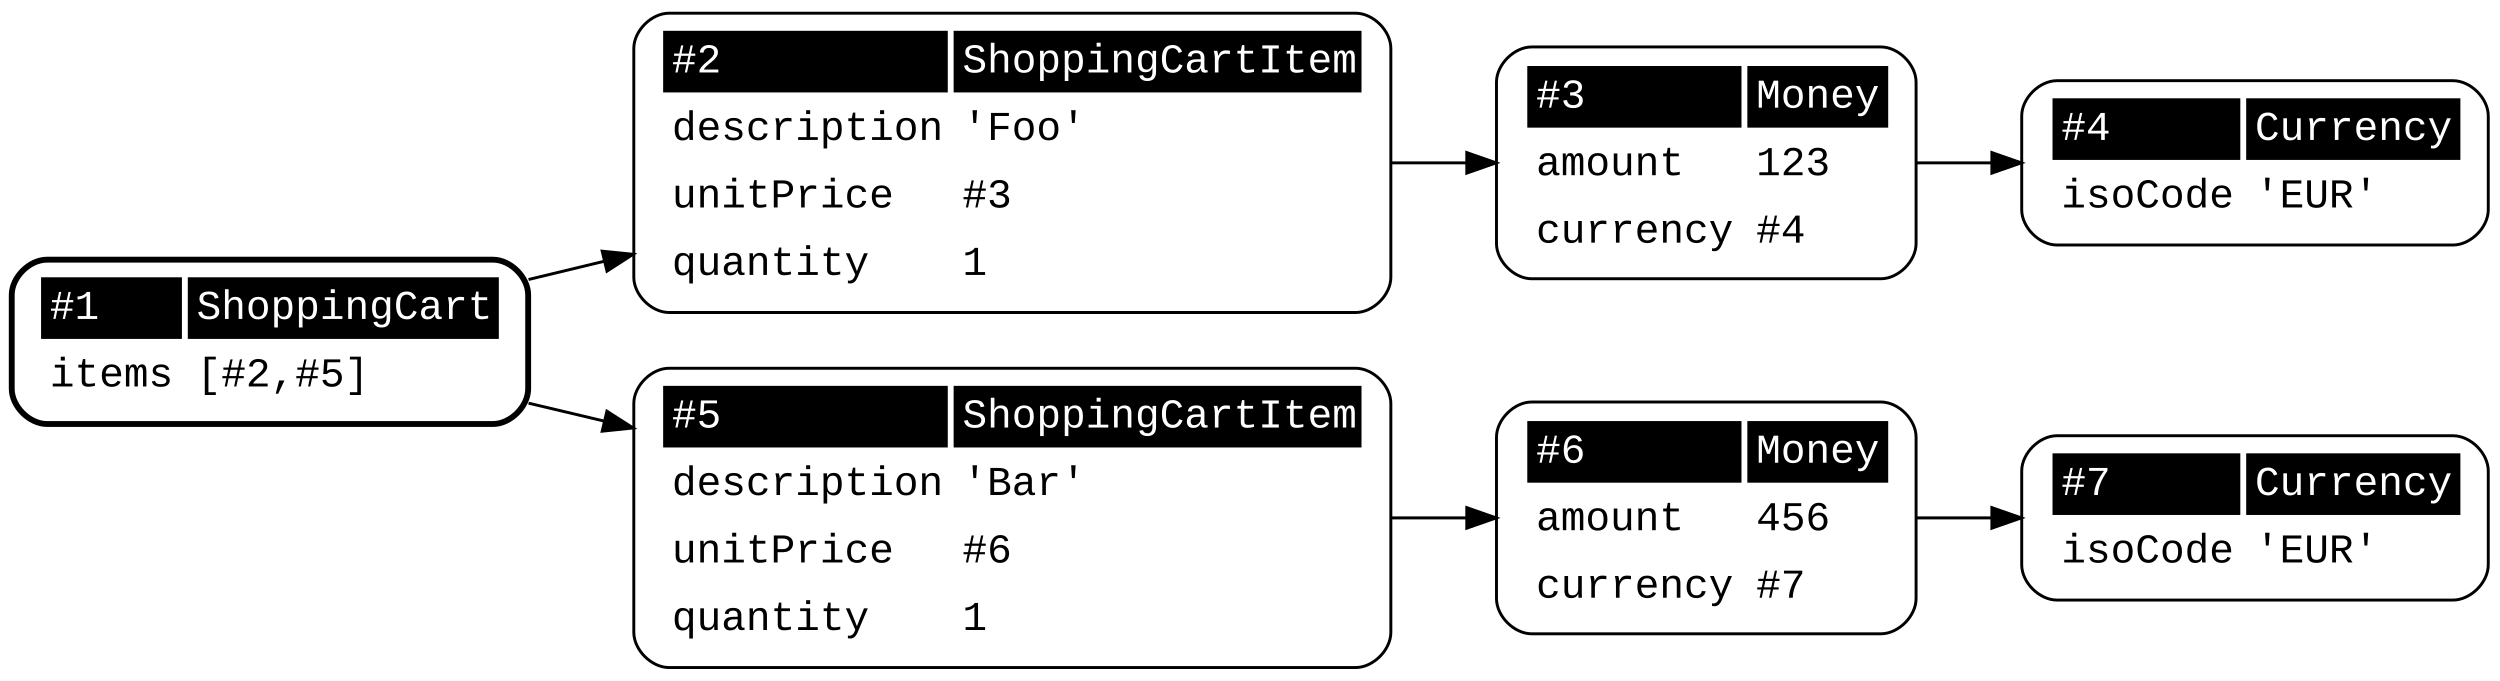
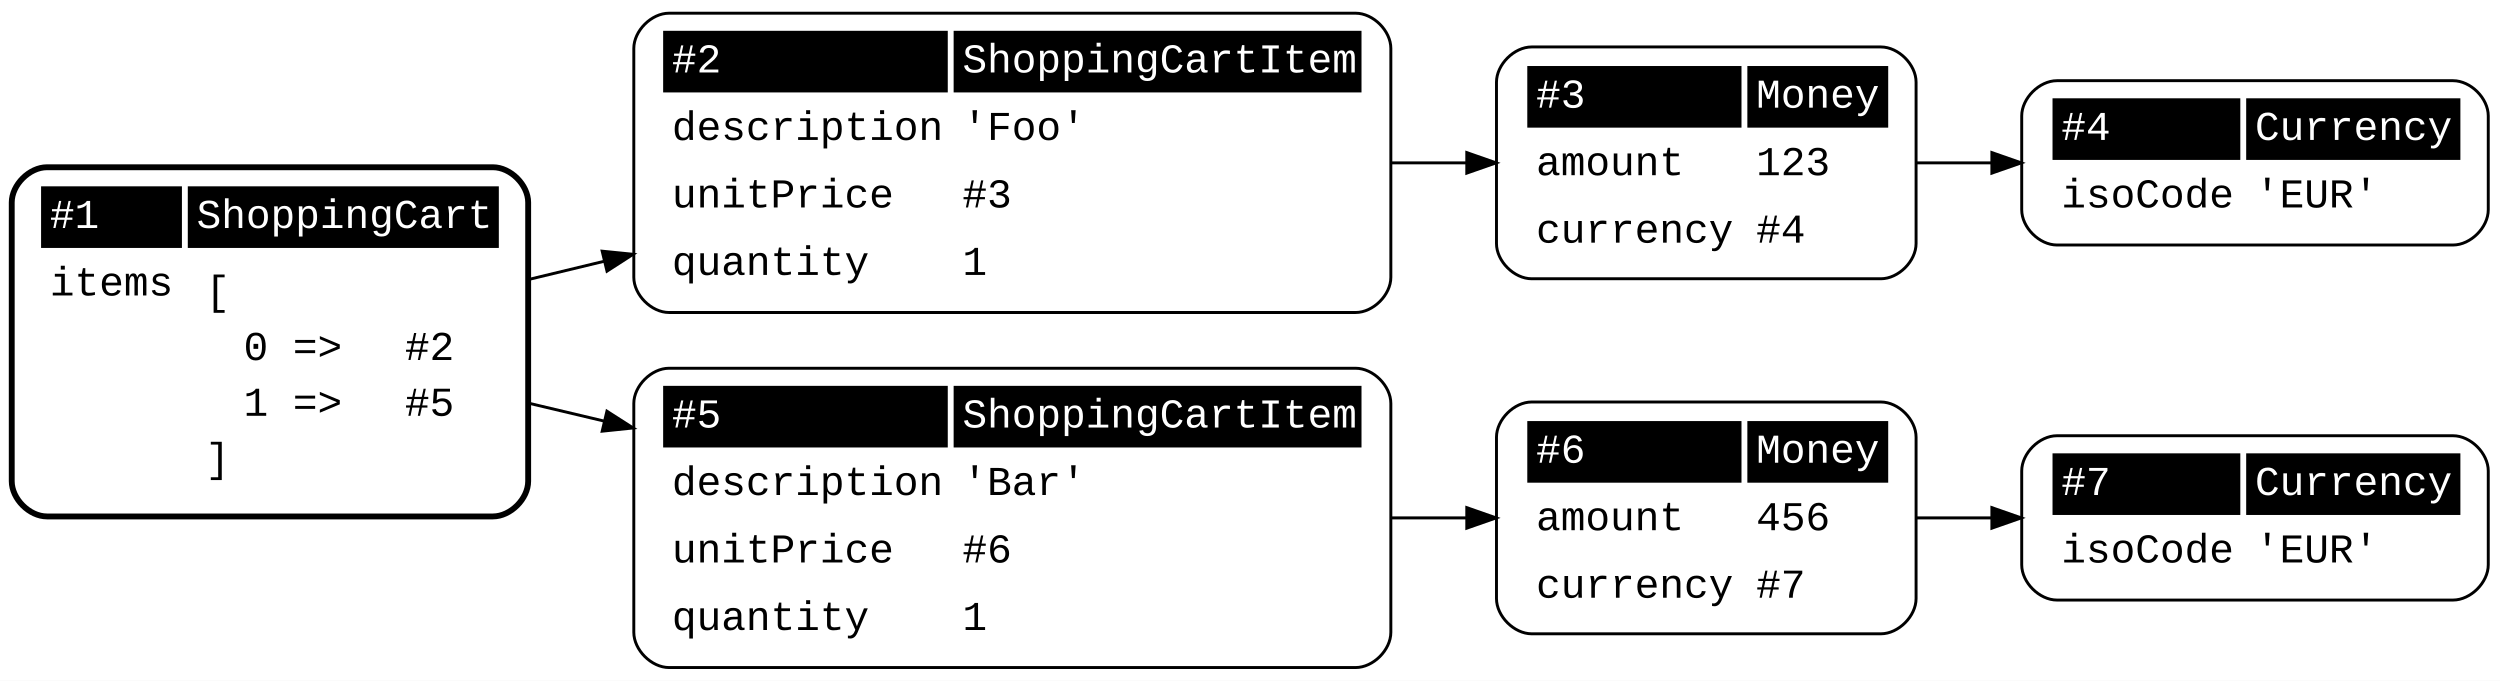
<svg xmlns="http://www.w3.org/2000/svg" width="852pt" height="232pt" viewBox="0.00 0.00 852.00 232.00">
  <g id="graph0" class="graph" transform="scale(1 1) rotate(0) translate(4 228)">
    <polygon fill="#ffffff" stroke="transparent" points="-4,4 -4,-228 848,-228 848,4 -4,4" />
    <g id="node1" class="node">
-       <path fill="#ffffff" stroke="#000000" stroke-width="2" d="M12,-83.5C12,-83.5 164,-83.5 164,-83.5 170,-83.5 176,-89.5 176,-95.5 176,-95.5 176,-127.5 176,-127.5 176,-133.5 170,-139.5 164,-139.5 164,-139.5 12,-139.5 12,-139.5 6,-139.5 0,-133.5 0,-127.5 0,-127.5 0,-95.5 0,-95.5 0,-89.5 6,-83.5 12,-83.5" />
-       <polygon fill="#ffffff" stroke="transparent" points="8,-87.5 8,-135.5 168,-135.5 168,-87.5 8,-87.5" />
-       <polygon fill="#000000" stroke="transparent" points="10,-112.5 10,-133.5 58,-133.5 58,-112.5 10,-112.5" />
-       <text text-anchor="start" x="13" y="-119.3" font-family="Courier New" font-size="14.00" fill="#ffffff">#1</text>
-       <polygon fill="#000000" stroke="transparent" points="60,-112.5 60,-133.5 166,-133.5 166,-112.5 60,-112.5" />
-       <text text-anchor="start" x="63" y="-119.3" font-family="Courier New" font-size="14.00" fill="#ffffff">ShoppingCart</text>
-       <text text-anchor="start" x="13" y="-96.3" font-family="Courier New" font-size="14.00" fill="#000000">items</text>
-       <text text-anchor="start" x="63" y="-96.3" font-family="Courier New" font-size="14.00" fill="#000000">[#2,#5]</text>
+       <path fill="#ffffff" stroke="#000000" stroke-width="2" d="M12,-52C12,-52 164,-52 164,-52 170,-52 176,-58 176,-64 176,-64 176,-159 176,-159 176,-165 170,-171 164,-171 164,-171 12,-171 12,-171 6,-171 0,-165 0,-159 0,-159 0,-64 0,-64 0,-58 6,-52 12,-52" />
+       <polygon fill="#ffffff" stroke="transparent" points="8,-56 8,-167 168,-167 168,-56 8,-56" />
+       <polygon fill="#000000" stroke="transparent" points="10,-143.5 10,-164.5 58,-164.5 58,-143.5 10,-143.5" />
+       <text text-anchor="start" x="13" y="-150.3" font-family="Courier New" font-size="14.00" fill="#ffffff">#1</text>
+       <polygon fill="#000000" stroke="transparent" points="60,-143.5 60,-164.5 166,-164.5 166,-143.5 60,-143.5" />
+       <text text-anchor="start" x="63" y="-150.3" font-family="Courier New" font-size="14.00" fill="#ffffff">ShoppingCart</text>
+       <text text-anchor="start" x="13" y="-127.3" font-family="Courier New" font-size="14.00" fill="#000000">items</text>
+       <polygon fill="#ffffff" stroke="transparent" points="63,-60.5 63,-138.5 163,-138.5 163,-60.5 63,-60.5" />
+       <text text-anchor="start" x="66" y="-124.3" font-family="Courier New" font-size="14.00" fill="#000000">[</text>
+       <text text-anchor="start" x="79" y="-105.3" font-family="Courier New" font-size="14.00" fill="#000000">0 =&gt; </text>
+       <text text-anchor="start" x="134" y="-105.3" font-family="Courier New" font-size="14.00" fill="#000000">#2</text>
+       <text text-anchor="start" x="79" y="-86.3" font-family="Courier New" font-size="14.00" fill="#000000">1 =&gt; </text>
+       <text text-anchor="start" x="134" y="-86.3" font-family="Courier New" font-size="14.00" fill="#000000">#5</text>
+       <text text-anchor="start" x="66" y="-67.3" font-family="Courier New" font-size="14.00" fill="#000000">]</text>
    </g>
    <g id="node2" class="node">
      <path fill="#ffffff" stroke="#000000" d="M224,-121.5C224,-121.5 458,-121.5 458,-121.5 464,-121.5 470,-127.5 470,-133.5 470,-133.5 470,-211.5 470,-211.5 470,-217.5 464,-223.5 458,-223.5 458,-223.5 224,-223.5 224,-223.5 218,-223.5 212,-217.5 212,-211.5 212,-211.5 212,-133.5 212,-133.5 212,-127.5 218,-121.5 224,-121.5" />
      <polygon fill="#ffffff" stroke="transparent" points="220,-125.5 220,-219.5 462,-219.5 462,-125.5 220,-125.5" />
      <polygon fill="#000000" stroke="transparent" points="222,-196.5 222,-217.5 319,-217.5 319,-196.5 222,-196.5" />
      <text text-anchor="start" x="225" y="-203.3" font-family="Courier New" font-size="14.00" fill="#ffffff">#2</text>
      <polygon fill="#000000" stroke="transparent" points="321,-196.5 321,-217.5 460,-217.5 460,-196.5 321,-196.5" />
      <text text-anchor="start" x="324" y="-203.3" font-family="Courier New" font-size="14.00" fill="#ffffff">ShoppingCartItem</text>
      <text text-anchor="start" x="225" y="-180.3" font-family="Courier New" font-size="14.00" fill="#000000">description</text>
      <text text-anchor="start" x="324" y="-180.3" font-family="Courier New" font-size="14.00" fill="#000000">'Foo'</text>
      <text text-anchor="start" x="225" y="-157.3" font-family="Courier New" font-size="14.00" fill="#000000">unitPrice</text>
      <text text-anchor="start" x="324" y="-157.3" font-family="Courier New" font-size="14.00" fill="#000000">#3</text>
      <text text-anchor="start" x="225" y="-134.3" font-family="Courier New" font-size="14.00" fill="#000000">quantity</text>
      <text text-anchor="start" x="324" y="-134.3" font-family="Courier New" font-size="14.00" fill="#000000">1</text>
    </g>
    <g id="edge1" class="edge">
      <path fill="none" stroke="#000000" d="M176.132,-132.749C184.525,-134.773 193.166,-136.856 201.889,-138.959" />
      <polygon fill="#000000" stroke="#000000" points="201.22,-142.398 211.762,-141.34 202.861,-135.593 201.22,-142.398" />
    </g>
    <g id="node5" class="node">
      <path fill="#ffffff" stroke="#000000" d="M224,-.5C224,-.5 458,-.5 458,-.5 464,-.5 470,-6.5 470,-12.5 470,-12.5 470,-90.5 470,-90.5 470,-96.5 464,-102.5 458,-102.5 458,-102.5 224,-102.5 224,-102.5 218,-102.5 212,-96.5 212,-90.5 212,-90.5 212,-12.5 212,-12.5 212,-6.5 218,-.5 224,-.5" />
      <polygon fill="#ffffff" stroke="transparent" points="220,-4.5 220,-98.5 462,-98.5 462,-4.5 220,-4.5" />
      <polygon fill="#000000" stroke="transparent" points="222,-75.5 222,-96.5 319,-96.5 319,-75.5 222,-75.5" />
      <text text-anchor="start" x="225" y="-82.3" font-family="Courier New" font-size="14.00" fill="#ffffff">#5</text>
      <polygon fill="#000000" stroke="transparent" points="321,-75.5 321,-96.5 460,-96.5 460,-75.5 321,-75.5" />
      <text text-anchor="start" x="324" y="-82.3" font-family="Courier New" font-size="14.00" fill="#ffffff">ShoppingCartItem</text>
      <text text-anchor="start" x="225" y="-59.3" font-family="Courier New" font-size="14.00" fill="#000000">description</text>
      <text text-anchor="start" x="324" y="-59.3" font-family="Courier New" font-size="14.00" fill="#000000">'Bar'</text>
      <text text-anchor="start" x="225" y="-36.3" font-family="Courier New" font-size="14.00" fill="#000000">unitPrice</text>
      <text text-anchor="start" x="324" y="-36.3" font-family="Courier New" font-size="14.00" fill="#000000">#6</text>
      <text text-anchor="start" x="225" y="-13.3" font-family="Courier New" font-size="14.00" fill="#000000">quantity</text>
      <text text-anchor="start" x="324" y="-13.3" font-family="Courier New" font-size="14.00" fill="#000000">1</text>
    </g>
    <g id="edge2" class="edge">
      <path fill="none" stroke="#000000" d="M176.132,-90.599C184.525,-88.609 193.166,-86.559 201.889,-84.491" />
      <polygon fill="#000000" stroke="#000000" points="202.839,-87.862 211.762,-82.149 201.224,-81.051 202.839,-87.862" />
    </g>
    <g id="node3" class="node">
      <path fill="#ffffff" stroke="#000000" d="M518,-133C518,-133 637,-133 637,-133 643,-133 649,-139 649,-145 649,-145 649,-200 649,-200 649,-206 643,-212 637,-212 637,-212 518,-212 518,-212 512,-212 506,-206 506,-200 506,-200 506,-145 506,-145 506,-139 512,-133 518,-133" />
      <polygon fill="#ffffff" stroke="transparent" points="514,-137 514,-208 641,-208 641,-137 514,-137" />
      <polygon fill="#000000" stroke="transparent" points="516.5,-184.5 516.5,-205.5 589.5,-205.5 589.5,-184.5 516.5,-184.5" />
      <text text-anchor="start" x="519.5" y="-191.3" font-family="Courier New" font-size="14.00" fill="#ffffff">#3</text>
      <polygon fill="#000000" stroke="transparent" points="591.5,-184.5 591.5,-205.5 639.5,-205.5 639.5,-184.5 591.5,-184.5" />
      <text text-anchor="start" x="594.5" y="-191.3" font-family="Courier New" font-size="14.00" fill="#ffffff">Money</text>
      <text text-anchor="start" x="519.5" y="-168.3" font-family="Courier New" font-size="14.00" fill="#000000">amount</text>
      <text text-anchor="start" x="594.5" y="-168.3" font-family="Courier New" font-size="14.00" fill="#000000">123</text>
      <text text-anchor="start" x="519.5" y="-145.3" font-family="Courier New" font-size="14.00" fill="#000000">currency</text>
      <text text-anchor="start" x="594.5" y="-145.3" font-family="Courier New" font-size="14.00" fill="#000000">#4</text>
    </g>
    <g id="edge3" class="edge">
      <path fill="none" stroke="#000000" d="M470.322,-172.5C478.89,-172.5 487.38,-172.5 495.609,-172.5" />
      <polygon fill="#000000" stroke="#000000" points="495.88,-176 505.88,-172.5 495.88,-169 495.88,-176" />
    </g>
    <g id="node4" class="node">
      <path fill="#ffffff" stroke="#000000" d="M697,-144.5C697,-144.5 832,-144.5 832,-144.5 838,-144.5 844,-150.5 844,-156.5 844,-156.5 844,-188.5 844,-188.5 844,-194.5 838,-200.5 832,-200.5 832,-200.5 697,-200.5 697,-200.5 691,-200.5 685,-194.5 685,-188.5 685,-188.5 685,-156.5 685,-156.5 685,-150.5 691,-144.5 697,-144.5" />
      <polygon fill="#ffffff" stroke="transparent" points="693,-148.5 693,-196.5 836,-196.5 836,-148.5 693,-148.5" />
      <polygon fill="#000000" stroke="transparent" points="695.5,-173.5 695.5,-194.5 759.5,-194.5 759.5,-173.5 695.5,-173.5" />
      <text text-anchor="start" x="698.5" y="-180.3" font-family="Courier New" font-size="14.00" fill="#ffffff">#4</text>
      <polygon fill="#000000" stroke="transparent" points="761.5,-173.5 761.5,-194.5 834.5,-194.5 834.5,-173.5 761.5,-173.5" />
      <text text-anchor="start" x="764.5" y="-180.3" font-family="Courier New" font-size="14.00" fill="#ffffff">Currency</text>
      <text text-anchor="start" x="698.5" y="-157.3" font-family="Courier New" font-size="14.00" fill="#000000">isoCode</text>
      <text text-anchor="start" x="764.5" y="-157.3" font-family="Courier New" font-size="14.00" fill="#000000">'EUR'</text>
    </g>
    <g id="edge4" class="edge">
      <path fill="none" stroke="#000000" d="M649.264,-172.5C657.63,-172.5 666.241,-172.5 674.809,-172.5" />
      <polygon fill="#000000" stroke="#000000" points="674.831,-176 684.831,-172.5 674.831,-169 674.831,-176" />
    </g>
    <g id="node6" class="node">
      <path fill="#ffffff" stroke="#000000" d="M518,-12C518,-12 637,-12 637,-12 643,-12 649,-18 649,-24 649,-24 649,-79 649,-79 649,-85 643,-91 637,-91 637,-91 518,-91 518,-91 512,-91 506,-85 506,-79 506,-79 506,-24 506,-24 506,-18 512,-12 518,-12" />
      <polygon fill="#ffffff" stroke="transparent" points="514,-16 514,-87 641,-87 641,-16 514,-16" />
      <polygon fill="#000000" stroke="transparent" points="516.5,-63.5 516.5,-84.5 589.5,-84.5 589.5,-63.5 516.5,-63.5" />
      <text text-anchor="start" x="519.5" y="-70.3" font-family="Courier New" font-size="14.00" fill="#ffffff">#6</text>
      <polygon fill="#000000" stroke="transparent" points="591.5,-63.5 591.5,-84.5 639.5,-84.5 639.5,-63.5 591.5,-63.5" />
      <text text-anchor="start" x="594.5" y="-70.3" font-family="Courier New" font-size="14.00" fill="#ffffff">Money</text>
      <text text-anchor="start" x="519.5" y="-47.3" font-family="Courier New" font-size="14.00" fill="#000000">amount</text>
      <text text-anchor="start" x="594.5" y="-47.3" font-family="Courier New" font-size="14.00" fill="#000000">456</text>
      <text text-anchor="start" x="519.5" y="-24.3" font-family="Courier New" font-size="14.00" fill="#000000">currency</text>
      <text text-anchor="start" x="594.5" y="-24.3" font-family="Courier New" font-size="14.00" fill="#000000">#7</text>
    </g>
    <g id="edge5" class="edge">
      <path fill="none" stroke="#000000" d="M470.322,-51.5C478.89,-51.5 487.38,-51.5 495.609,-51.5" />
      <polygon fill="#000000" stroke="#000000" points="495.88,-55 505.88,-51.5 495.88,-48 495.88,-55" />
    </g>
    <g id="node7" class="node">
      <path fill="#ffffff" stroke="#000000" d="M697,-23.5C697,-23.5 832,-23.5 832,-23.5 838,-23.5 844,-29.5 844,-35.5 844,-35.5 844,-67.5 844,-67.5 844,-73.5 838,-79.5 832,-79.5 832,-79.5 697,-79.5 697,-79.5 691,-79.5 685,-73.5 685,-67.5 685,-67.5 685,-35.5 685,-35.5 685,-29.5 691,-23.5 697,-23.5" />
      <polygon fill="#ffffff" stroke="transparent" points="693,-27.5 693,-75.5 836,-75.5 836,-27.5 693,-27.5" />
      <polygon fill="#000000" stroke="transparent" points="695.5,-52.5 695.5,-73.5 759.5,-73.5 759.5,-52.5 695.5,-52.5" />
      <text text-anchor="start" x="698.5" y="-59.3" font-family="Courier New" font-size="14.00" fill="#ffffff">#7</text>
      <polygon fill="#000000" stroke="transparent" points="761.5,-52.5 761.5,-73.5 834.5,-73.5 834.5,-52.5 761.5,-52.5" />
      <text text-anchor="start" x="764.5" y="-59.3" font-family="Courier New" font-size="14.00" fill="#ffffff">Currency</text>
      <text text-anchor="start" x="698.5" y="-36.3" font-family="Courier New" font-size="14.00" fill="#000000">isoCode</text>
      <text text-anchor="start" x="764.5" y="-36.3" font-family="Courier New" font-size="14.00" fill="#000000">'EUR'</text>
    </g>
    <g id="edge6" class="edge">
      <path fill="none" stroke="#000000" d="M649.264,-51.5C657.63,-51.5 666.241,-51.5 674.809,-51.5" />
      <polygon fill="#000000" stroke="#000000" points="674.831,-55 684.831,-51.5 674.831,-48 674.831,-55" />
    </g>
  </g>
</svg>
